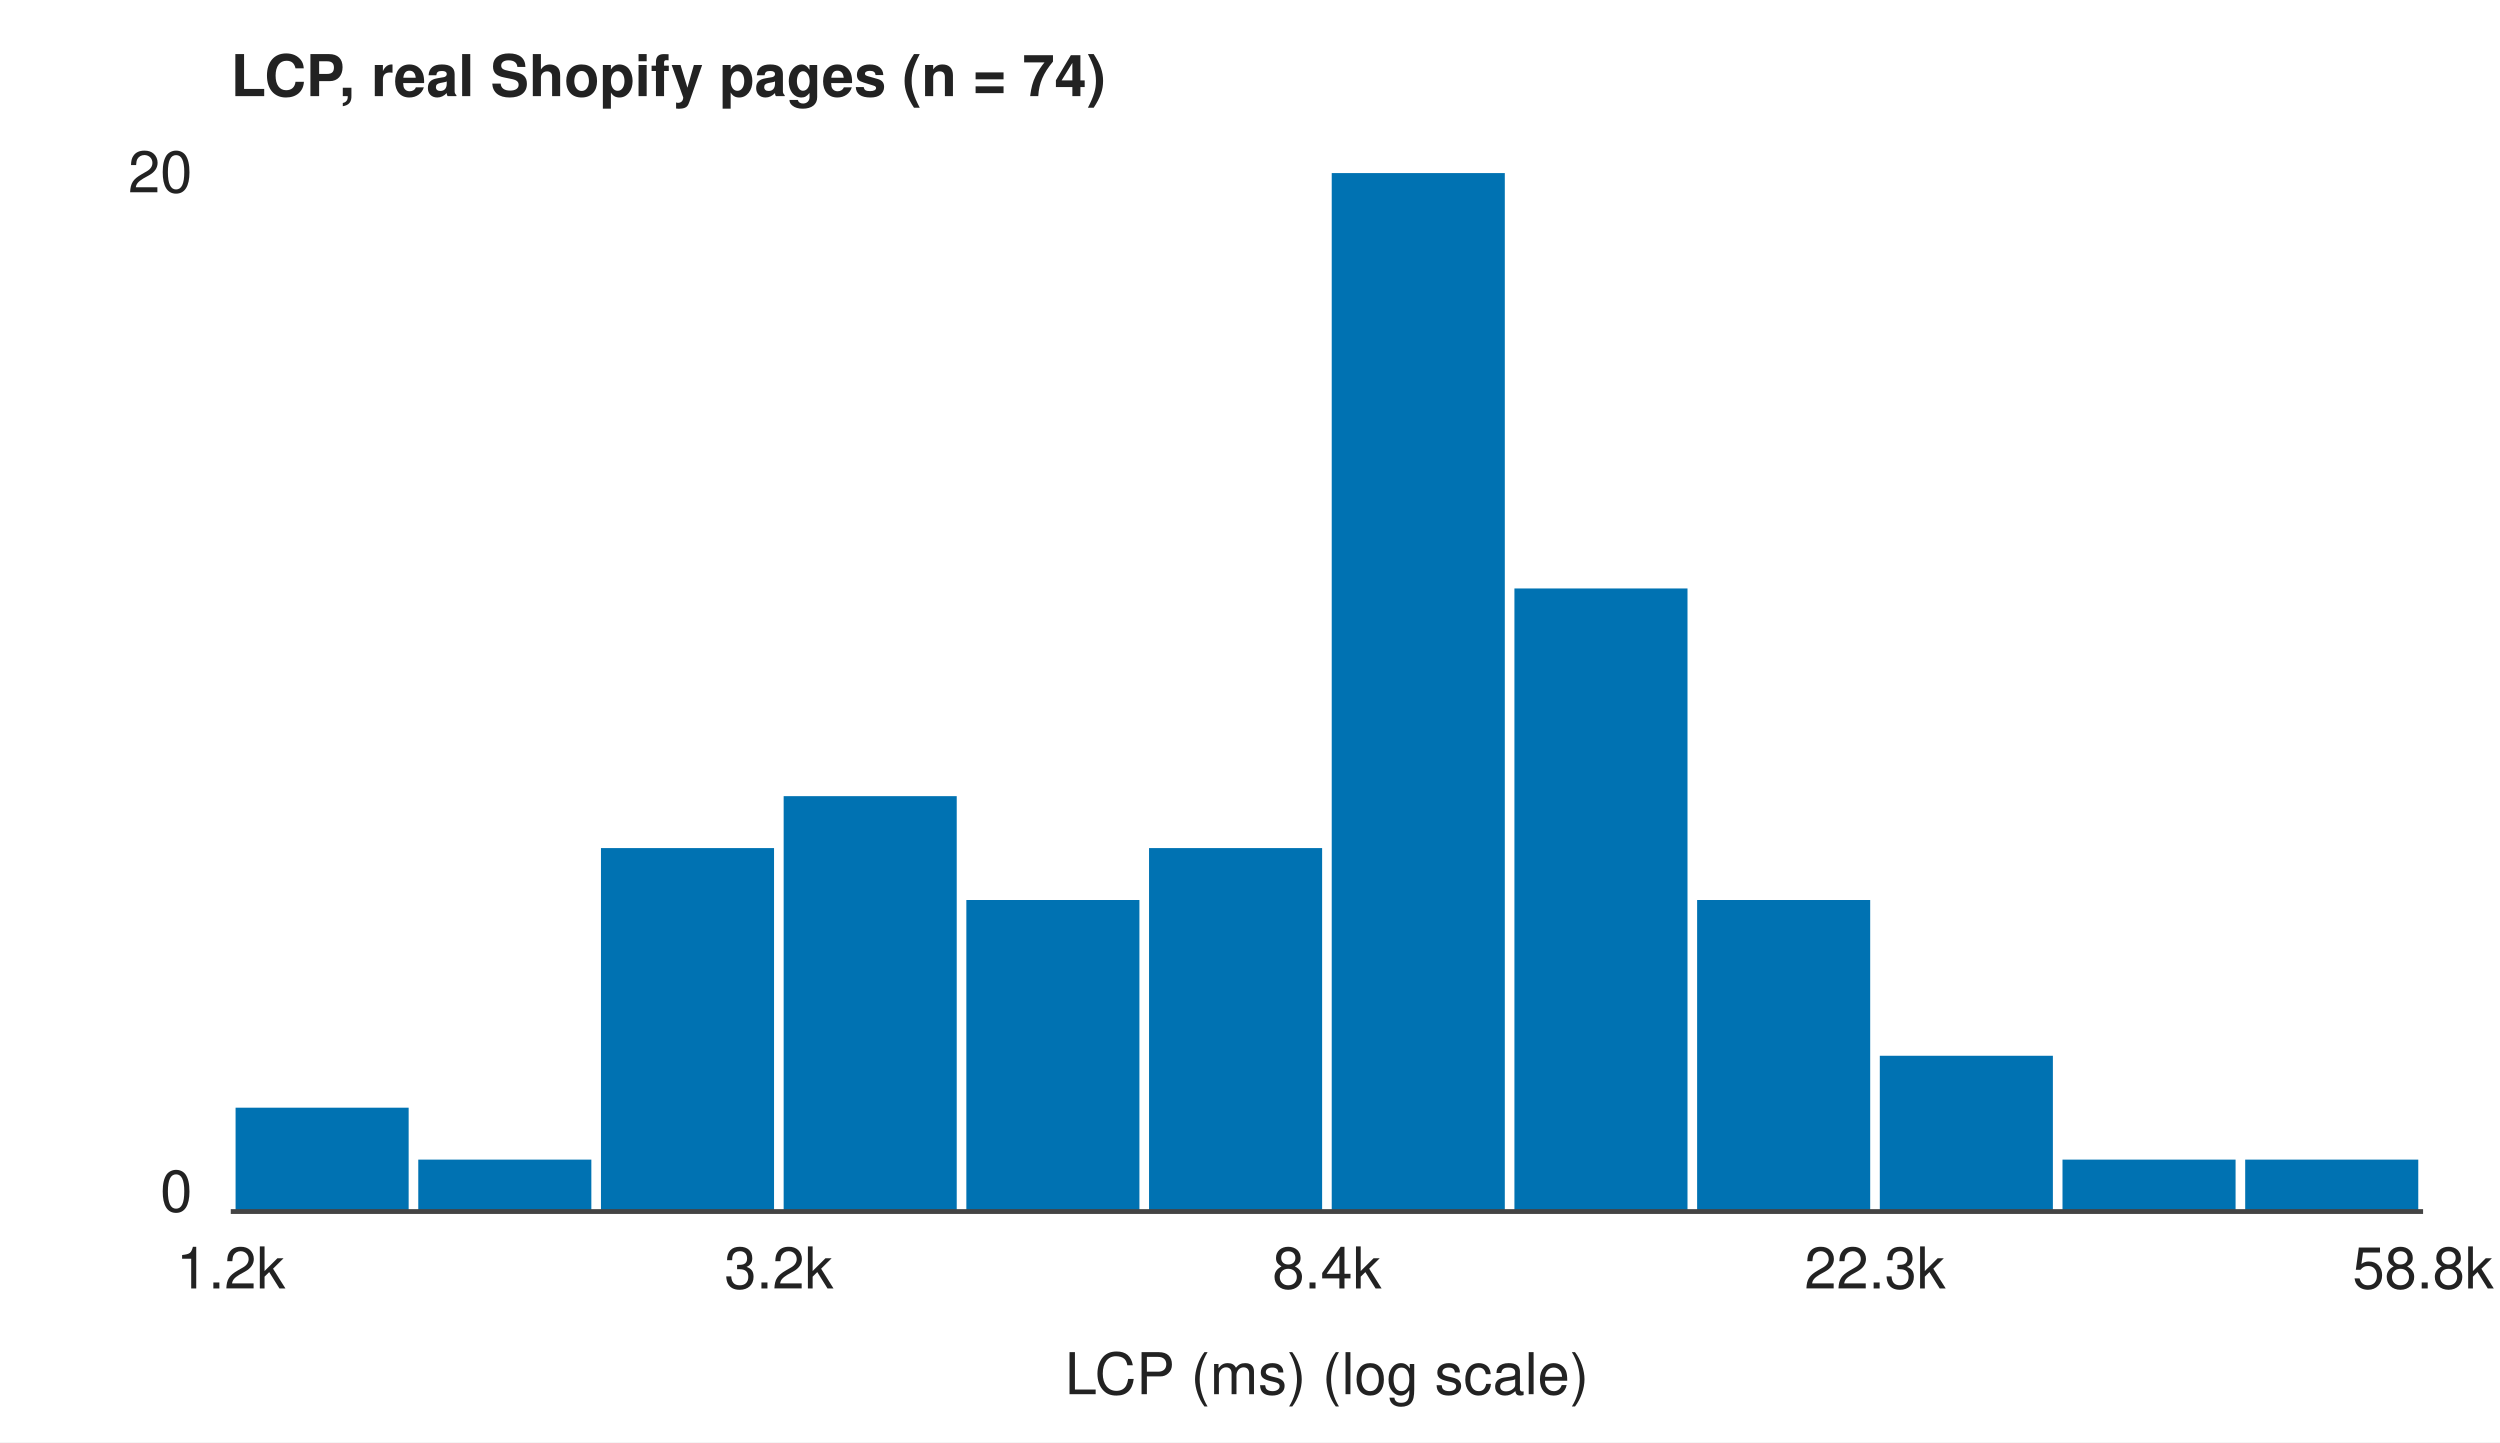
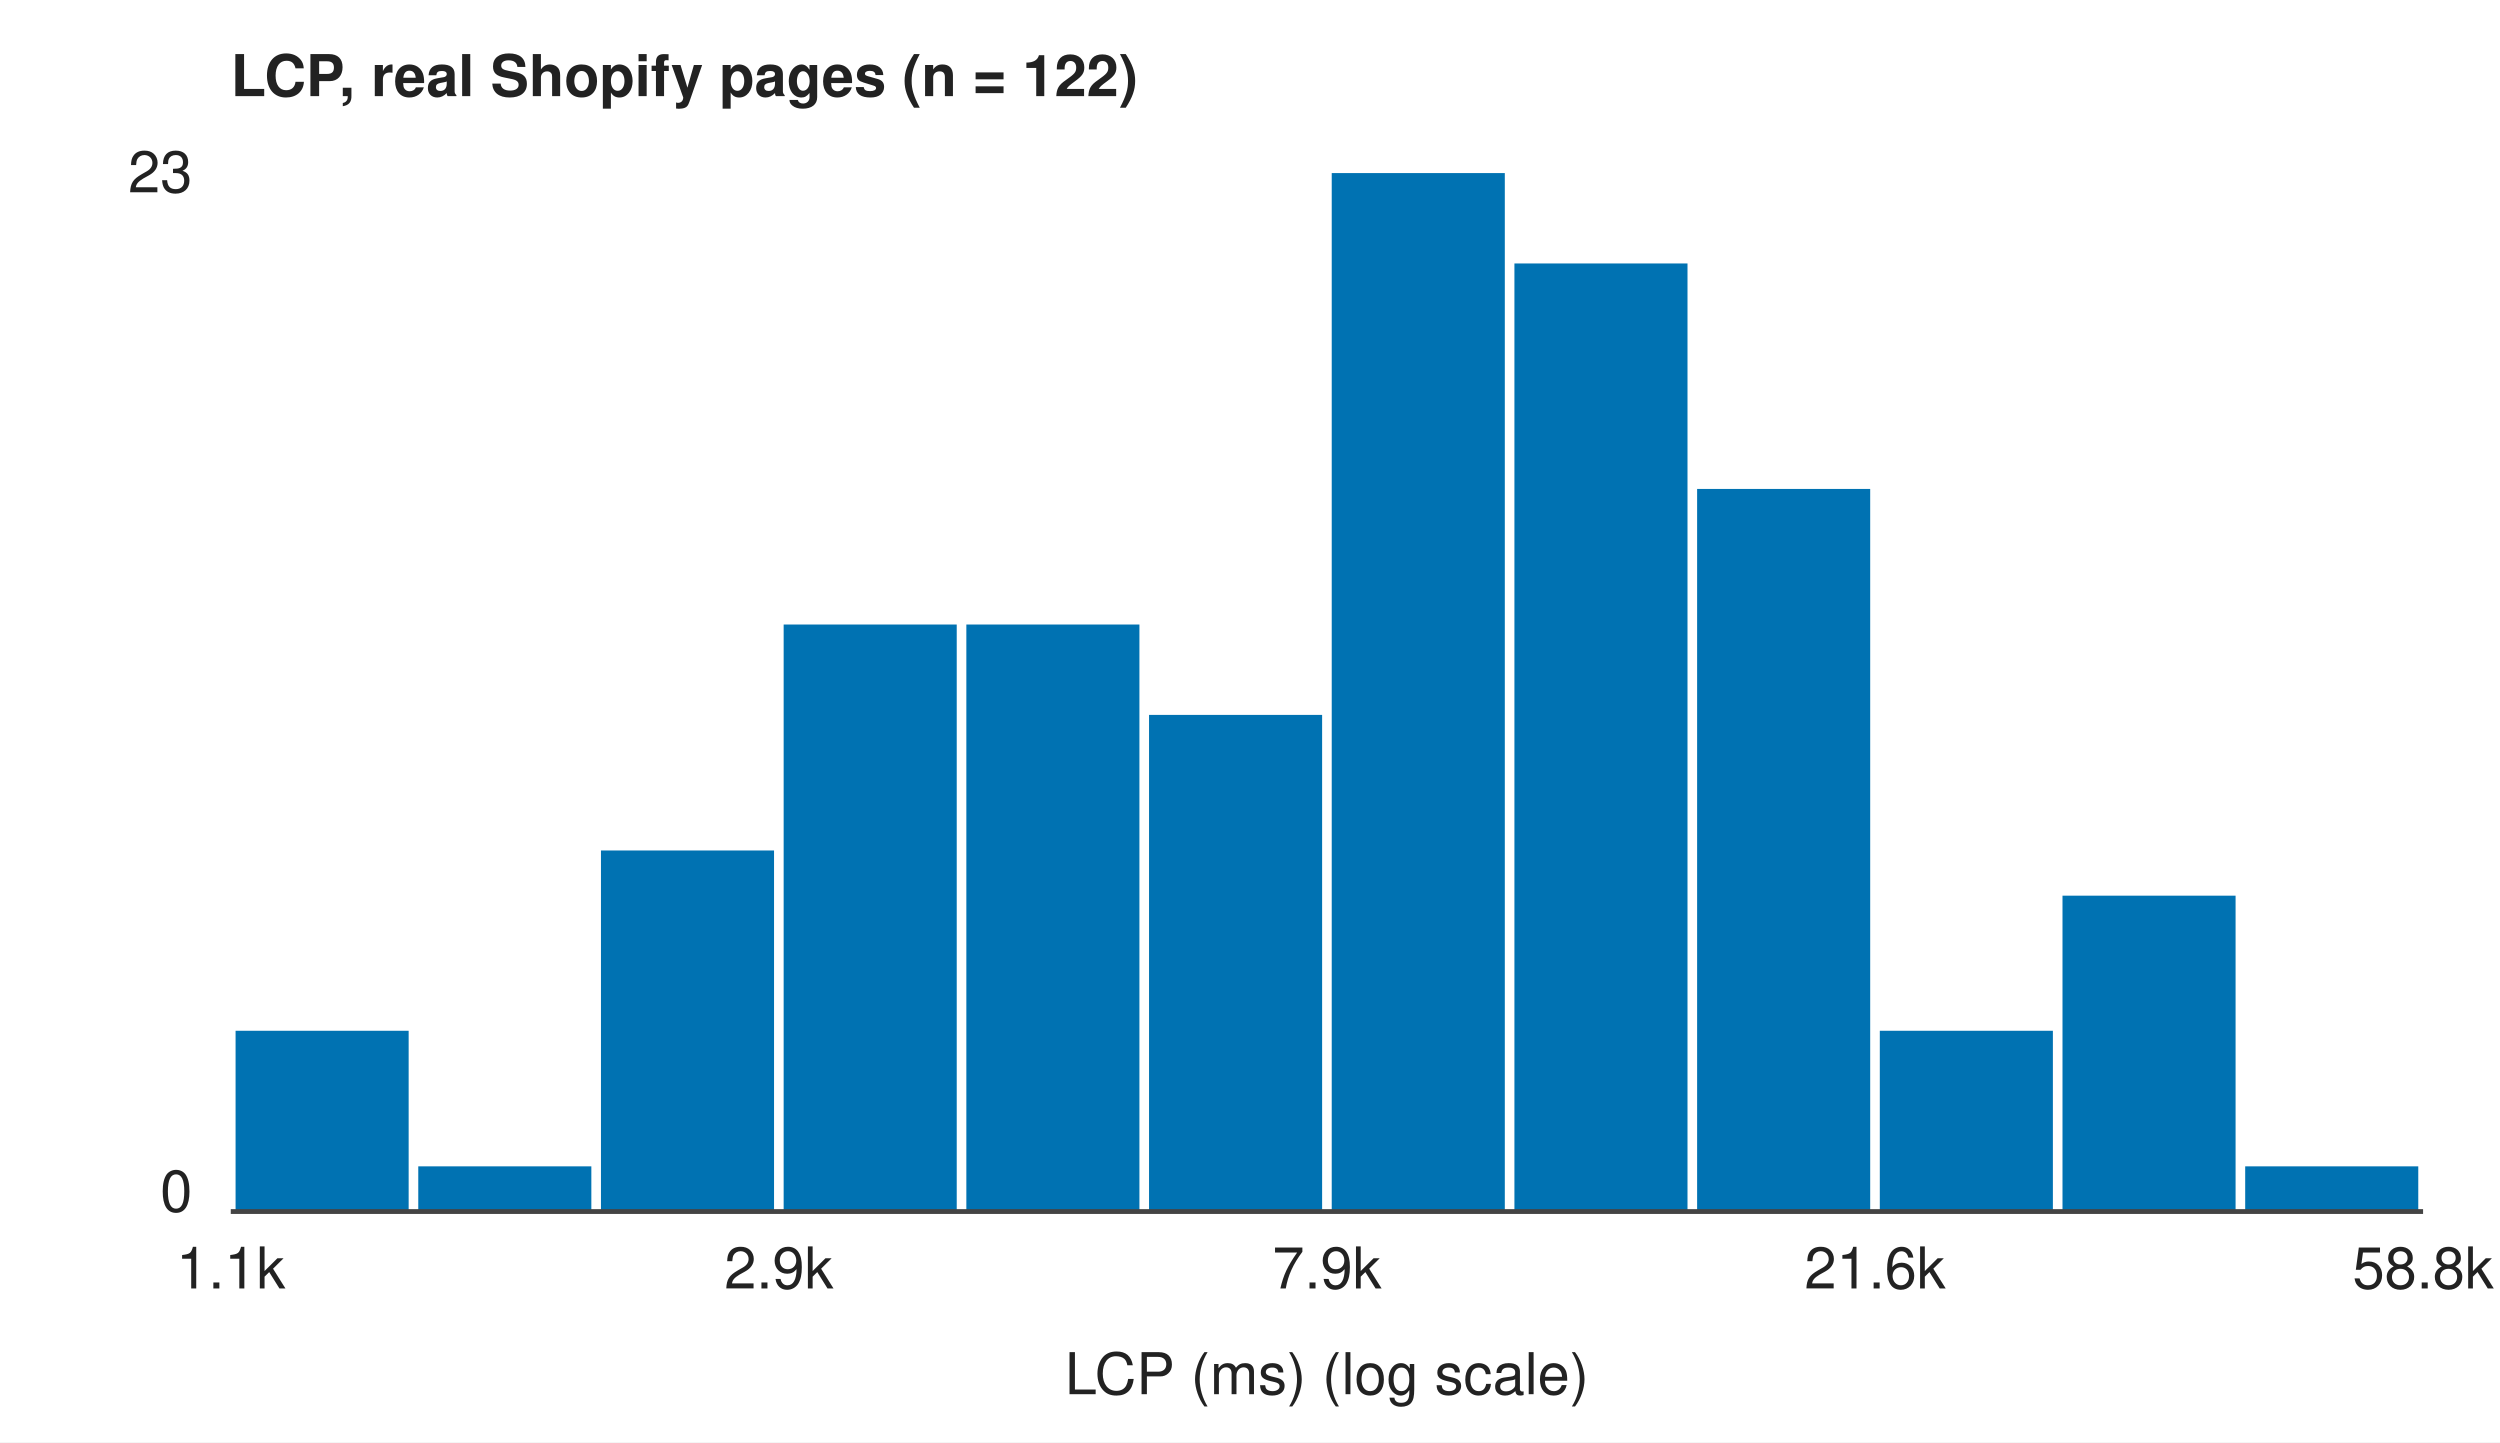
<svg xmlns="http://www.w3.org/2000/svg" viewBox="0 0 520 300" width="520" height="300">
  <rect width="520" height="300" fill="#fff" />
-   <text x="48" y="20" font-family="Helvetica, Arial, sans-serif" font-size="12" fill="#222" font-weight="bold">LCP, real Shopify pages (n = 74)</text>
-   <rect x="49.0" y="230.4" width="36.0" height="21.6" fill="#0072B2" />
-   <rect x="87.0" y="241.2" width="36.0" height="10.8" fill="#0072B2" />
-   <rect x="125.0" y="176.4" width="36.0" height="75.6" fill="#0072B2" />
-   <rect x="163.0" y="165.6" width="36.0" height="86.4" fill="#0072B2" />
-   <rect x="201.0" y="187.2" width="36.0" height="64.8" fill="#0072B2" />
-   <rect x="239.0" y="176.4" width="36.0" height="75.6" fill="#0072B2" />
+   <text x="48" y="20" font-family="Helvetica, Arial, sans-serif" font-size="12" fill="#222" font-weight="bold">LCP, real Shopify pages (n = 122)</text>
+   <rect x="49.0" y="214.4" width="36.0" height="37.6" fill="#0072B2" />
+   <rect x="87.0" y="242.6" width="36.0" height="9.4" fill="#0072B2" />
+   <rect x="125.0" y="176.9" width="36.0" height="75.1" fill="#0072B2" />
+   <rect x="163.0" y="129.9" width="36.0" height="122.1" fill="#0072B2" />
+   <rect x="201.0" y="129.9" width="36.0" height="122.1" fill="#0072B2" />
+   <rect x="239.0" y="148.7" width="36.0" height="103.3" fill="#0072B2" />
  <rect x="277.0" y="36.0" width="36.0" height="216.0" fill="#0072B2" />
-   <rect x="315.0" y="122.4" width="36.0" height="129.6" fill="#0072B2" />
-   <rect x="353.0" y="187.2" width="36.0" height="64.8" fill="#0072B2" />
-   <rect x="391.0" y="219.6" width="36.0" height="32.4" fill="#0072B2" />
-   <rect x="429.0" y="241.2" width="36.0" height="10.8" fill="#0072B2" />
-   <rect x="467.0" y="241.2" width="36.0" height="10.8" fill="#0072B2" />
+   <rect x="315.0" y="54.8" width="36.0" height="197.2" fill="#0072B2" />
+   <rect x="353.0" y="101.7" width="36.0" height="150.3" fill="#0072B2" />
+   <rect x="391.0" y="214.4" width="36.0" height="37.6" fill="#0072B2" />
+   <rect x="429.0" y="186.3" width="36.0" height="65.7" fill="#0072B2" />
+   <rect x="467.0" y="242.6" width="36.0" height="9.4" fill="#0072B2" />
  <line x1="48" y1="252" x2="504" y2="252" stroke="#444" />
-   <text x="48" y="268" font-family="Helvetica, Arial, sans-serif" font-size="12" fill="#222" text-anchor="middle">1.2k</text>
-   <text x="162" y="268" font-family="Helvetica, Arial, sans-serif" font-size="12" fill="#222" text-anchor="middle">3.2k</text>
-   <text x="276" y="268" font-family="Helvetica, Arial, sans-serif" font-size="12" fill="#222" text-anchor="middle">8.4k</text>
-   <text x="390" y="268" font-family="Helvetica, Arial, sans-serif" font-size="12" fill="#222" text-anchor="middle">22.3k</text>
+   <text x="48" y="268" font-family="Helvetica, Arial, sans-serif" font-size="12" fill="#222" text-anchor="middle">1.1k</text>
+   <text x="162" y="268" font-family="Helvetica, Arial, sans-serif" font-size="12" fill="#222" text-anchor="middle">2.9k</text>
+   <text x="276" y="268" font-family="Helvetica, Arial, sans-serif" font-size="12" fill="#222" text-anchor="middle">7.9k</text>
+   <text x="390" y="268" font-family="Helvetica, Arial, sans-serif" font-size="12" fill="#222" text-anchor="middle">21.6k</text>
  <text x="504" y="268" font-family="Helvetica, Arial, sans-serif" font-size="12" fill="#222" text-anchor="middle">58.8k</text>
-   <text x="40" y="40" font-family="Helvetica, Arial, sans-serif" font-size="12" fill="#222" text-anchor="end">20</text>
+   <text x="40" y="40" font-family="Helvetica, Arial, sans-serif" font-size="12" fill="#222" text-anchor="end">23</text>
  <text x="40" y="252" font-family="Helvetica, Arial, sans-serif" font-size="12" fill="#222" text-anchor="end">0</text>
  <text x="276" y="290" font-family="Helvetica, Arial, sans-serif" font-size="12" fill="#222" text-anchor="middle">LCP (ms) (log scale)</text>
</svg>
